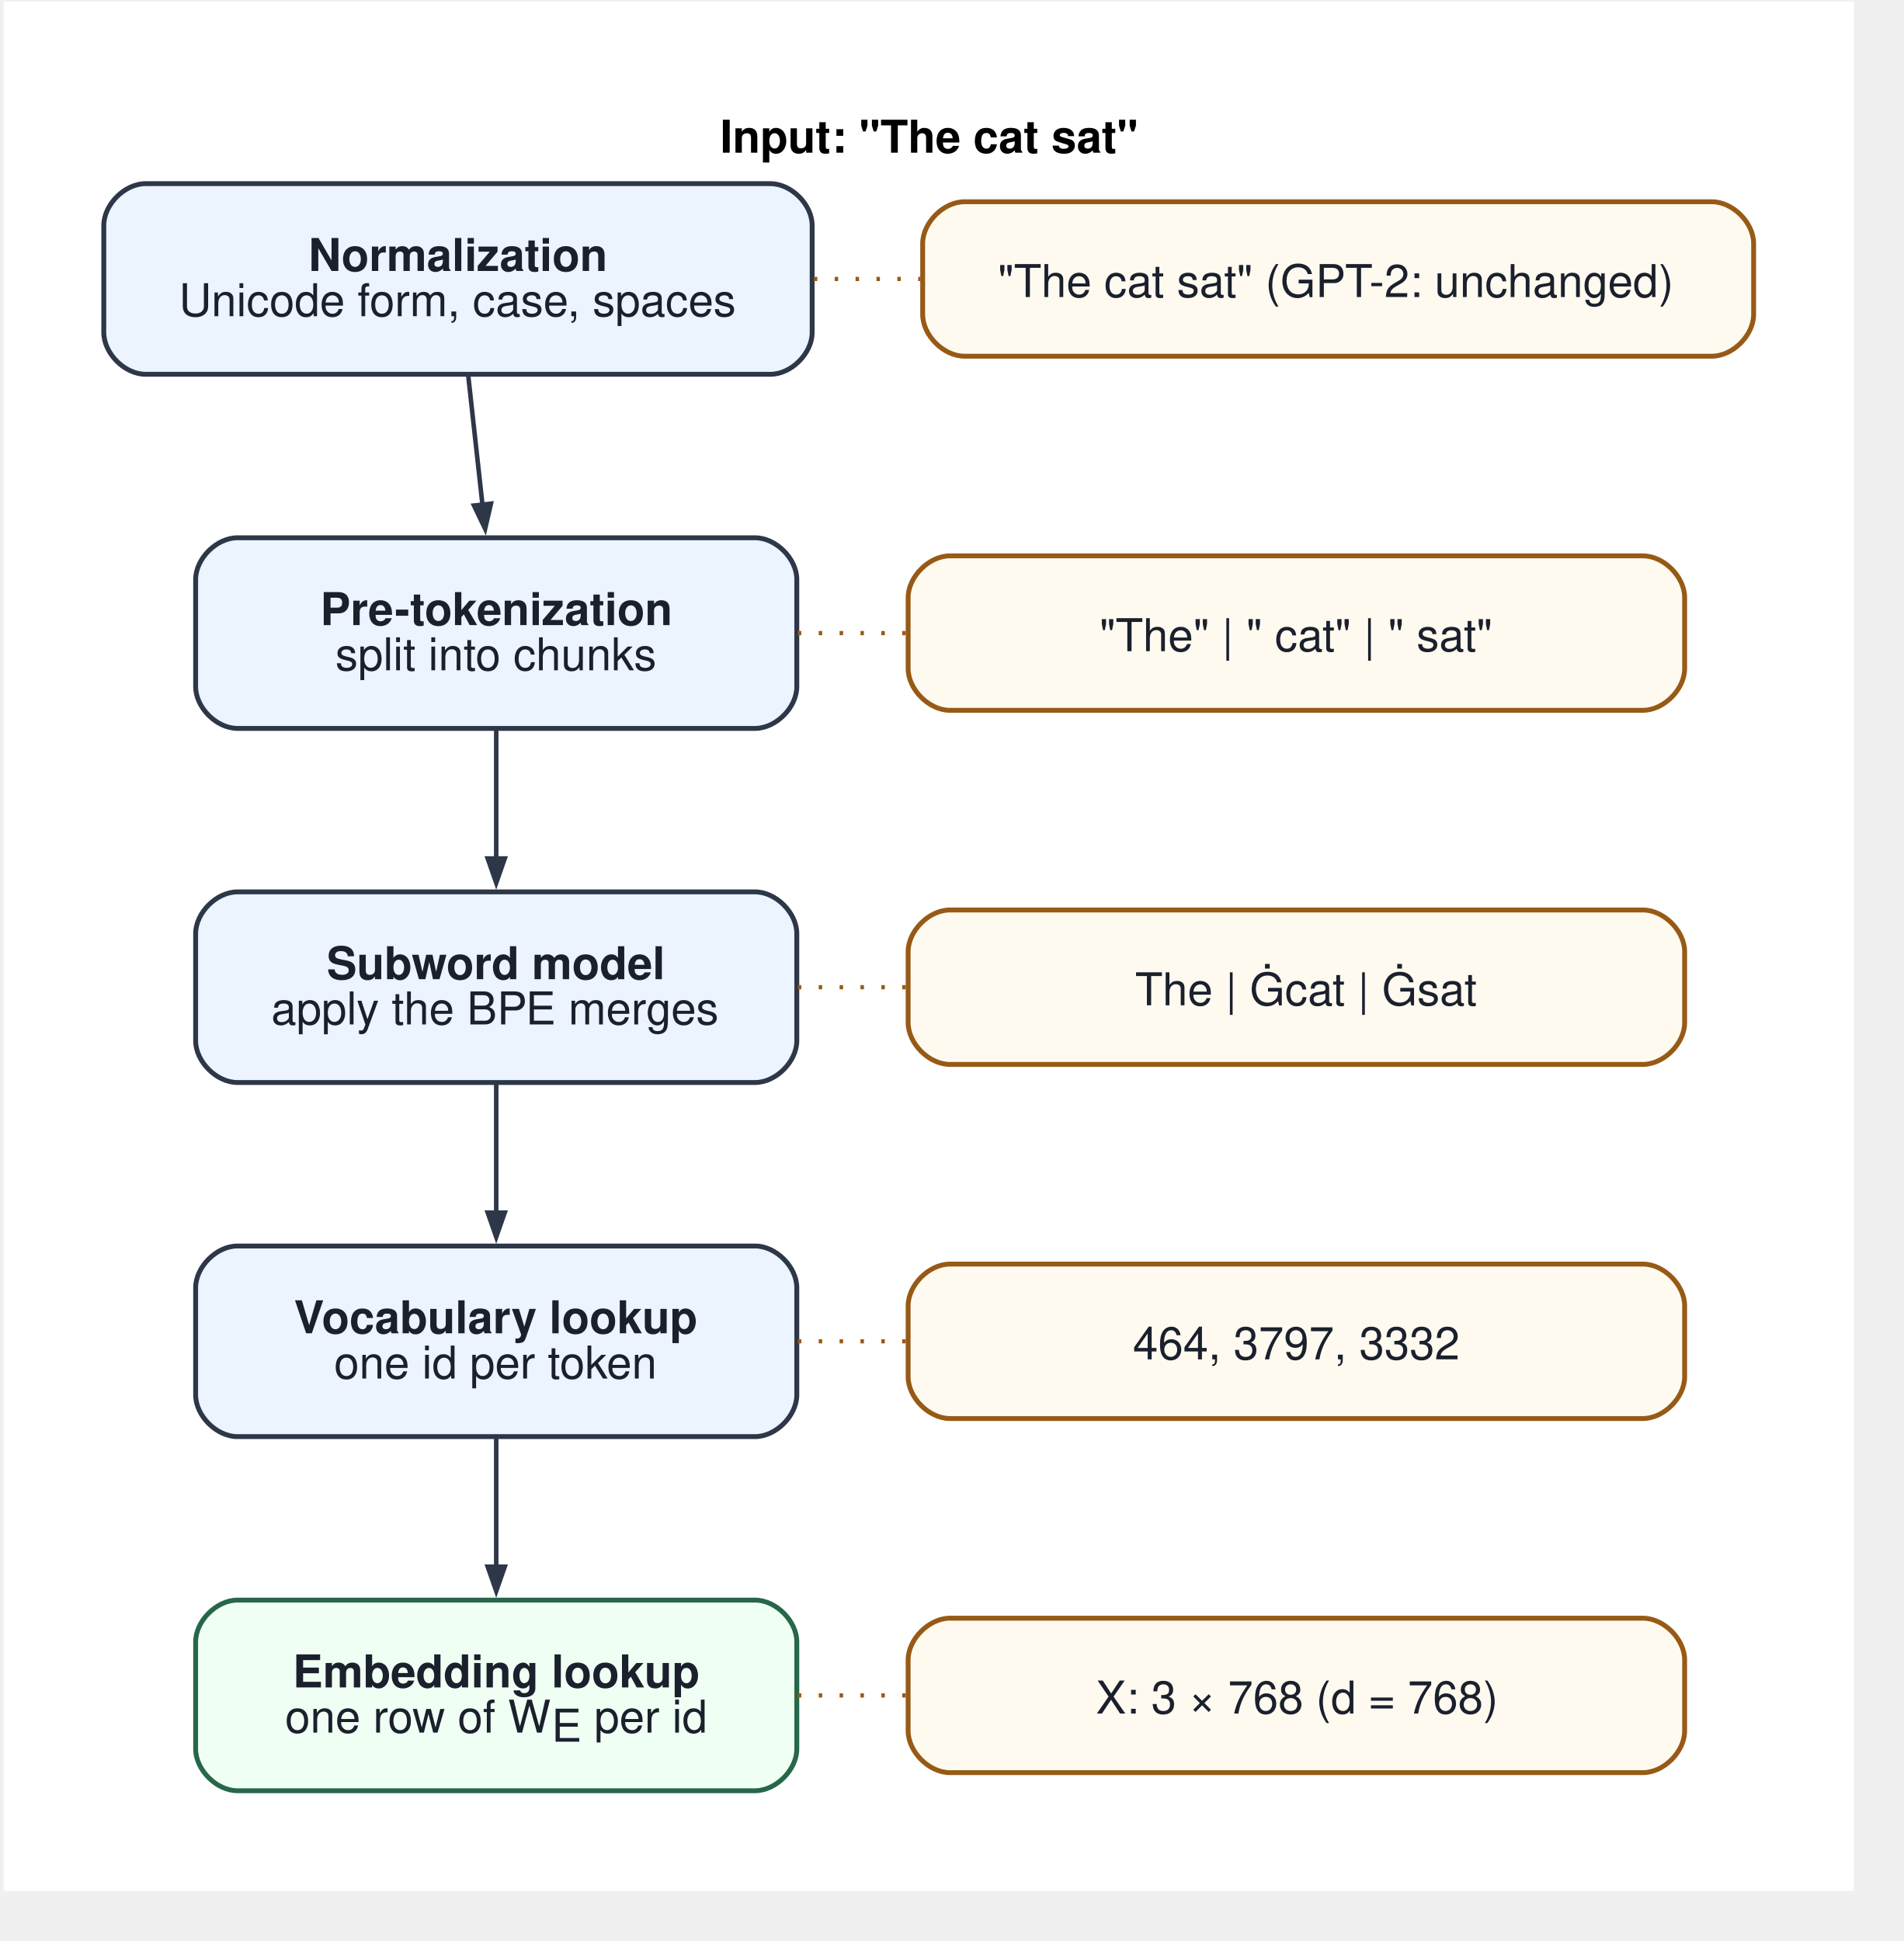
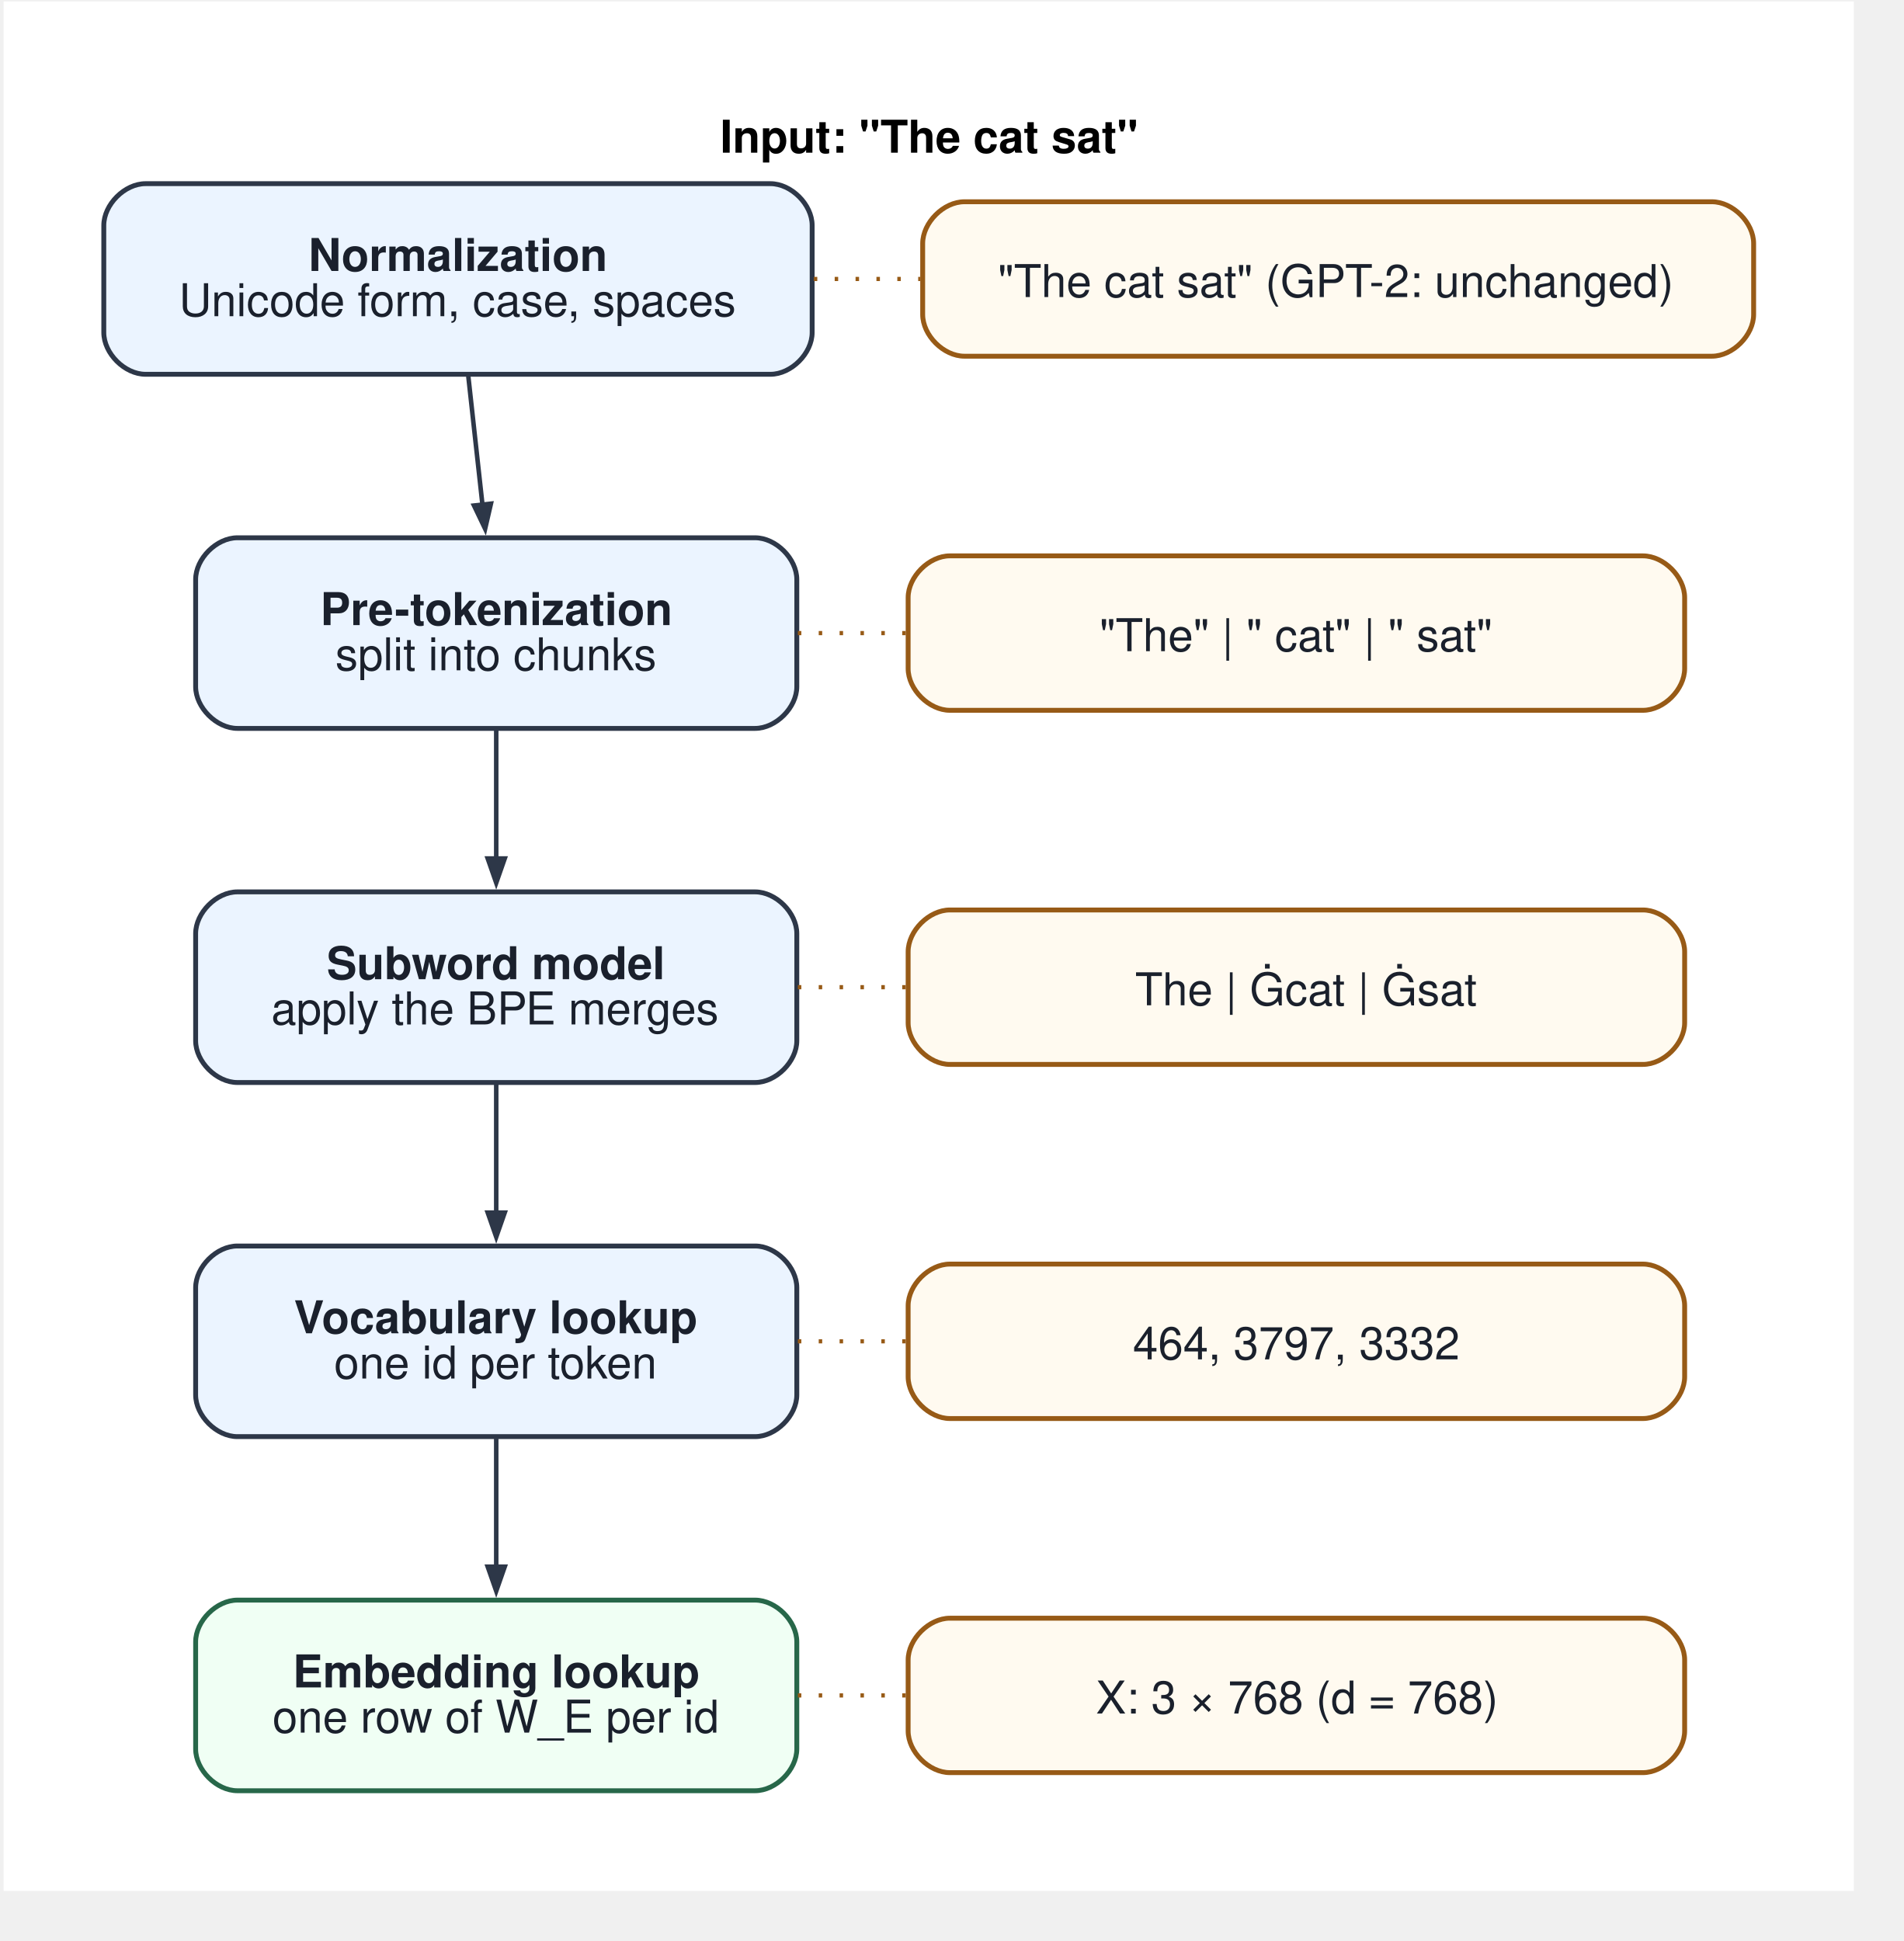
<svg xmlns="http://www.w3.org/2000/svg" width="561" height="572" viewBox="14.00 14.00 546.00 558.00">
  <g id="graph0" class="graph" transform="scale(1 1) rotate(0) translate(43.2 528.8)">
    <polygon fill="#ffffff" stroke="none" points="-28.8,28.8 -28.8,-514.4 503.03,-514.4 503.03,28.8 -28.8,28.8" />
    <text xml:space="preserve" text-anchor="start" x="177.14" y="-470.9" font-family="Helvetica,sans-Serif" font-weight="bold" font-size="13.00">Input: "The cat sat"</text>
    <g id="node1" class="node">
      <path fill="#ebf4ff" stroke="#2d3748" stroke-width="1.4" d="M191.61,-462C191.61,-462 12,-462 12,-462 6,-462 0,-456 0,-450 0,-450 0,-419.2 0,-419.2 0,-413.2 6,-407.2 12,-407.2 12,-407.2 191.61,-407.2 191.61,-407.2 197.61,-407.2 203.61,-413.2 203.61,-419.2 203.61,-419.2 203.61,-450 203.61,-450 203.61,-456 197.61,-462 191.61,-462" />
      <text xml:space="preserve" text-anchor="start" x="58.83" y="-436.9" font-family="Helvetica,sans-Serif" font-weight="bold" font-size="13.00" fill="#1a202c">Normalization</text>
      <text xml:space="preserve" text-anchor="start" x="21.6" y="-423.9" font-family="Helvetica,sans-Serif" font-size="13.00" fill="#1a202c">Unicode form, case, spaces</text>
    </g>
    <g id="node2" class="node">
      <path fill="#fffaf0" stroke="#975a16" stroke-width="1.4" d="M462.23,-456.8C462.23,-456.8 247.38,-456.8 247.38,-456.8 241.38,-456.8 235.38,-450.8 235.38,-444.8 235.38,-444.8 235.38,-424.4 235.38,-424.4 235.38,-418.4 241.38,-412.4 247.38,-412.4 247.38,-412.4 462.23,-412.4 462.23,-412.4 468.23,-412.4 474.23,-418.4 474.23,-424.4 474.23,-424.4 474.23,-444.8 474.23,-444.8 474.23,-450.8 468.23,-456.8 462.23,-456.8" />
      <text xml:space="preserve" text-anchor="start" x="256.98" y="-429.4" font-family="Helvetica,sans-Serif" font-size="13.00" fill="#1a202c">"The cat sat" (GPT-2: unchanged)</text>
    </g>
    <g id="edge1" class="edge">
      <path fill="none" stroke="#975a16" stroke-width="1.2" stroke-dasharray="1,5" d="M204.09,-434.6C214.29,-434.6 224.5,-434.6 234.7,-434.6" />
    </g>
    <g id="node3" class="node">
      <path fill="#ebf4ff" stroke="#2d3748" stroke-width="1.4" d="M187.2,-360.2C187.2,-360.2 38.4,-360.2 38.4,-360.2 32.4,-360.2 26.4,-354.2 26.4,-348.2 26.4,-348.2 26.4,-317.4 26.4,-317.4 26.4,-311.4 32.4,-305.4 38.4,-305.4 38.4,-305.4 187.2,-305.4 187.2,-305.4 193.2,-305.4 199.2,-311.4 199.2,-317.4 199.2,-317.4 199.2,-348.2 199.2,-348.2 199.2,-354.2 193.2,-360.2 187.2,-360.2" />
      <text xml:space="preserve" text-anchor="start" x="62.24" y="-335.1" font-family="Helvetica,sans-Serif" font-weight="bold" font-size="13.00" fill="#1a202c">Pre-tokenization</text>
      <text xml:space="preserve" text-anchor="start" x="66.56" y="-322.1" font-family="Helvetica,sans-Serif" font-size="13.00" fill="#1a202c">split into chunks</text>
    </g>
    <g id="edge6" class="edge">
      <path fill="none" stroke="#2d3748" stroke-width="1.3" d="M104.78,-406.59C106.04,-395.17 107.52,-381.69 108.87,-369.47" />
      <polygon fill="#2d3748" stroke="#2d3748" stroke-width="1.3" points="111.28,-370.01 109.61,-362.78 106.41,-369.47 111.28,-370.01" />
    </g>
    <g id="node4" class="node">
      <path fill="#fffaf0" stroke="#975a16" stroke-width="1.4" d="M442.4,-355C442.4,-355 243.2,-355 243.2,-355 237.2,-355 231.2,-349 231.2,-343 231.2,-343 231.2,-322.6 231.2,-322.6 231.2,-316.6 237.2,-310.6 243.2,-310.6 243.2,-310.6 442.4,-310.6 442.4,-310.6 448.4,-310.6 454.4,-316.6 454.4,-322.6 454.4,-322.6 454.4,-343 454.4,-343 454.4,-349 448.4,-355 442.4,-355" />
      <text xml:space="preserve" text-anchor="start" x="286.2" y="-327.6" font-family="Helvetica,sans-Serif" font-size="13.00" fill="#1a202c">"The" | " cat" | " sat"</text>
    </g>
    <g id="edge2" class="edge">
      <path fill="none" stroke="#975a16" stroke-width="1.2" stroke-dasharray="1,5" d="M199.5,-332.8C209.86,-332.8 220.21,-332.8 230.57,-332.8" />
    </g>
    <g id="node5" class="node">
      <path fill="#ebf4ff" stroke="#2d3748" stroke-width="1.4" d="M187.2,-258.4C187.2,-258.4 38.4,-258.4 38.4,-258.4 32.4,-258.4 26.4,-252.4 26.4,-246.4 26.4,-246.4 26.4,-215.6 26.4,-215.6 26.4,-209.6 32.4,-203.6 38.4,-203.6 38.4,-203.6 187.2,-203.6 187.2,-203.6 193.2,-203.6 199.2,-209.6 199.2,-215.6 199.2,-215.6 199.2,-246.4 199.2,-246.4 199.2,-252.4 193.2,-258.4 187.2,-258.4" />
      <text xml:space="preserve" text-anchor="start" x="64.05" y="-233.3" font-family="Helvetica,sans-Serif" font-weight="bold" font-size="13.00" fill="#1a202c">Subword model</text>
      <text xml:space="preserve" text-anchor="start" x="48.13" y="-220.3" font-family="Helvetica,sans-Serif" font-size="13.00" fill="#1a202c">apply the BPE merges</text>
    </g>
    <g id="edge8" class="edge">
      <path fill="none" stroke="#2d3748" stroke-width="1.3" d="M112.8,-304.79C112.8,-293.37 112.8,-279.89 112.8,-267.67" />
      <polygon fill="#2d3748" stroke="#2d3748" stroke-width="1.3" points="115.25,-268 112.8,-261 110.35,-268 115.25,-268" />
    </g>
    <g id="node6" class="node">
      <path fill="#fffaf0" stroke="#975a16" stroke-width="1.4" d="M442.4,-253.2C442.4,-253.2 243.2,-253.2 243.2,-253.2 237.2,-253.2 231.2,-247.2 231.2,-241.2 231.2,-241.2 231.2,-220.8 231.2,-220.8 231.2,-214.8 237.2,-208.8 243.2,-208.8 243.2,-208.8 442.4,-208.8 442.4,-208.8 448.4,-208.8 454.4,-214.8 454.4,-220.8 454.4,-220.8 454.4,-241.2 454.4,-241.2 454.4,-247.2 448.4,-253.2 442.4,-253.2" />
      <text xml:space="preserve" text-anchor="start" x="296.44" y="-225.8" font-family="Helvetica,sans-Serif" font-size="13.00" fill="#1a202c">The | Ġcat | Ġsat</text>
    </g>
    <g id="edge3" class="edge">
      <path fill="none" stroke="#975a16" stroke-width="1.2" stroke-dasharray="1,5" d="M199.5,-231C209.86,-231 220.21,-231 230.57,-231" />
    </g>
    <g id="node7" class="node">
      <path fill="#ebf4ff" stroke="#2d3748" stroke-width="1.4" d="M187.2,-156.6C187.2,-156.6 38.4,-156.6 38.4,-156.6 32.4,-156.6 26.4,-150.6 26.4,-144.6 26.4,-144.6 26.4,-113.8 26.4,-113.8 26.4,-107.8 32.4,-101.8 38.4,-101.8 38.4,-101.8 187.2,-101.8 187.2,-101.8 193.2,-101.8 199.2,-107.8 199.2,-113.8 199.2,-113.8 199.2,-144.6 199.2,-144.6 199.2,-150.6 193.2,-156.6 187.2,-156.6" />
      <text xml:space="preserve" text-anchor="start" x="54.65" y="-131.5" font-family="Helvetica,sans-Serif" font-weight="bold" font-size="13.00" fill="#1a202c">Vocabulary lookup</text>
      <text xml:space="preserve" text-anchor="start" x="66.19" y="-118.5" font-family="Helvetica,sans-Serif" font-size="13.00" fill="#1a202c">one id per token</text>
    </g>
    <g id="edge10" class="edge">
      <path fill="none" stroke="#2d3748" stroke-width="1.3" d="M112.8,-202.99C112.8,-191.57 112.8,-178.09 112.8,-165.87" />
      <polygon fill="#2d3748" stroke="#2d3748" stroke-width="1.3" points="115.25,-166.2 112.8,-159.2 110.35,-166.2 115.25,-166.2" />
    </g>
    <g id="node8" class="node">
      <path fill="#fffaf0" stroke="#975a16" stroke-width="1.4" d="M442.4,-151.4C442.4,-151.4 243.2,-151.4 243.2,-151.4 237.2,-151.4 231.2,-145.4 231.2,-139.4 231.2,-139.4 231.2,-119 231.2,-119 231.2,-113 237.2,-107 243.2,-107 243.2,-107 442.4,-107 442.4,-107 448.4,-107 454.4,-113 454.4,-119 454.4,-119 454.4,-139.4 454.4,-139.4 454.4,-145.4 448.4,-151.4 442.4,-151.4" />
      <text xml:space="preserve" text-anchor="start" x="295.81" y="-124" font-family="Helvetica,sans-Serif" font-size="13.00" fill="#1a202c">464, 3797, 3332</text>
    </g>
    <g id="edge4" class="edge">
      <path fill="none" stroke="#975a16" stroke-width="1.2" stroke-dasharray="1,5" d="M199.5,-129.2C209.86,-129.2 220.21,-129.2 230.57,-129.2" />
    </g>
    <g id="node9" class="node">
      <path fill="#f0fff4" stroke="#276749" stroke-width="1.4" d="M187.2,-54.8C187.2,-54.8 38.4,-54.8 38.4,-54.8 32.4,-54.8 26.4,-48.8 26.4,-42.8 26.4,-42.8 26.4,-12 26.4,-12 26.4,-6 32.4,0 38.4,0 38.4,0 187.2,0 187.2,0 193.2,0 199.2,-6 199.2,-12 199.2,-12 199.2,-42.8 199.2,-42.8 199.2,-48.8 193.2,-54.8 187.2,-54.8" />
      <text xml:space="preserve" text-anchor="start" x="54.31" y="-29.7" font-family="Helvetica,sans-Serif" font-weight="bold" font-size="13.00" fill="#1a202c">Embedding lookup</text>
-       <text xml:space="preserve" text-anchor="start" x="52.11" y="-16.7" font-family="Helvetica,sans-Serif" font-size="13.00" fill="#1a202c">one row of W</text>
-       <text xml:space="preserve" text-anchor="start" x="128.69" y="-16.7" font-family="Helvetica,sans-Serif" baseline-shift="sub" font-size="13.00" fill="#1a202c">E</text>
-       <text xml:space="preserve" text-anchor="start" x="137.36" y="-16.7" font-family="Helvetica,sans-Serif" font-size="13.00" fill="#1a202c"> per id</text>
+       <text xml:space="preserve" text-anchor="start" x="48.49" y="-16.7" font-family="Helvetica,sans-Serif" font-size="13.00" fill="#1a202c">one row of W_E per id</text>
    </g>
    <g id="edge12" class="edge">
      <path fill="none" stroke="#2d3748" stroke-width="1.3" d="M112.8,-101.19C112.8,-89.77 112.8,-76.29 112.8,-64.07" />
      <polygon fill="#2d3748" stroke="#2d3748" stroke-width="1.3" points="115.25,-64.4 112.8,-57.4 110.35,-64.4 115.25,-64.4" />
    </g>
    <g id="node10" class="node">
      <path fill="#fffaf0" stroke="#975a16" stroke-width="1.4" d="M442.4,-49.6C442.4,-49.6 243.2,-49.6 243.2,-49.6 237.2,-49.6 231.2,-43.6 231.2,-37.6 231.2,-37.6 231.2,-17.2 231.2,-17.2 231.2,-11.2 237.2,-5.2 243.2,-5.2 243.2,-5.2 442.4,-5.2 442.4,-5.2 448.4,-5.2 454.4,-11.2 454.4,-17.2 454.4,-17.2 454.4,-37.6 454.4,-37.6 454.4,-43.6 448.4,-49.6 442.4,-49.6" />
      <text xml:space="preserve" text-anchor="start" x="285.17" y="-22.2" font-family="Helvetica,sans-Serif" font-size="13.00" fill="#1a202c">X: 3 × 768 (d = 768)</text>
    </g>
    <g id="edge5" class="edge">
      <path fill="none" stroke="#975a16" stroke-width="1.2" stroke-dasharray="1,5" d="M199.5,-27.4C209.86,-27.4 220.21,-27.4 230.57,-27.4" />
    </g>
  </g>
</svg>
